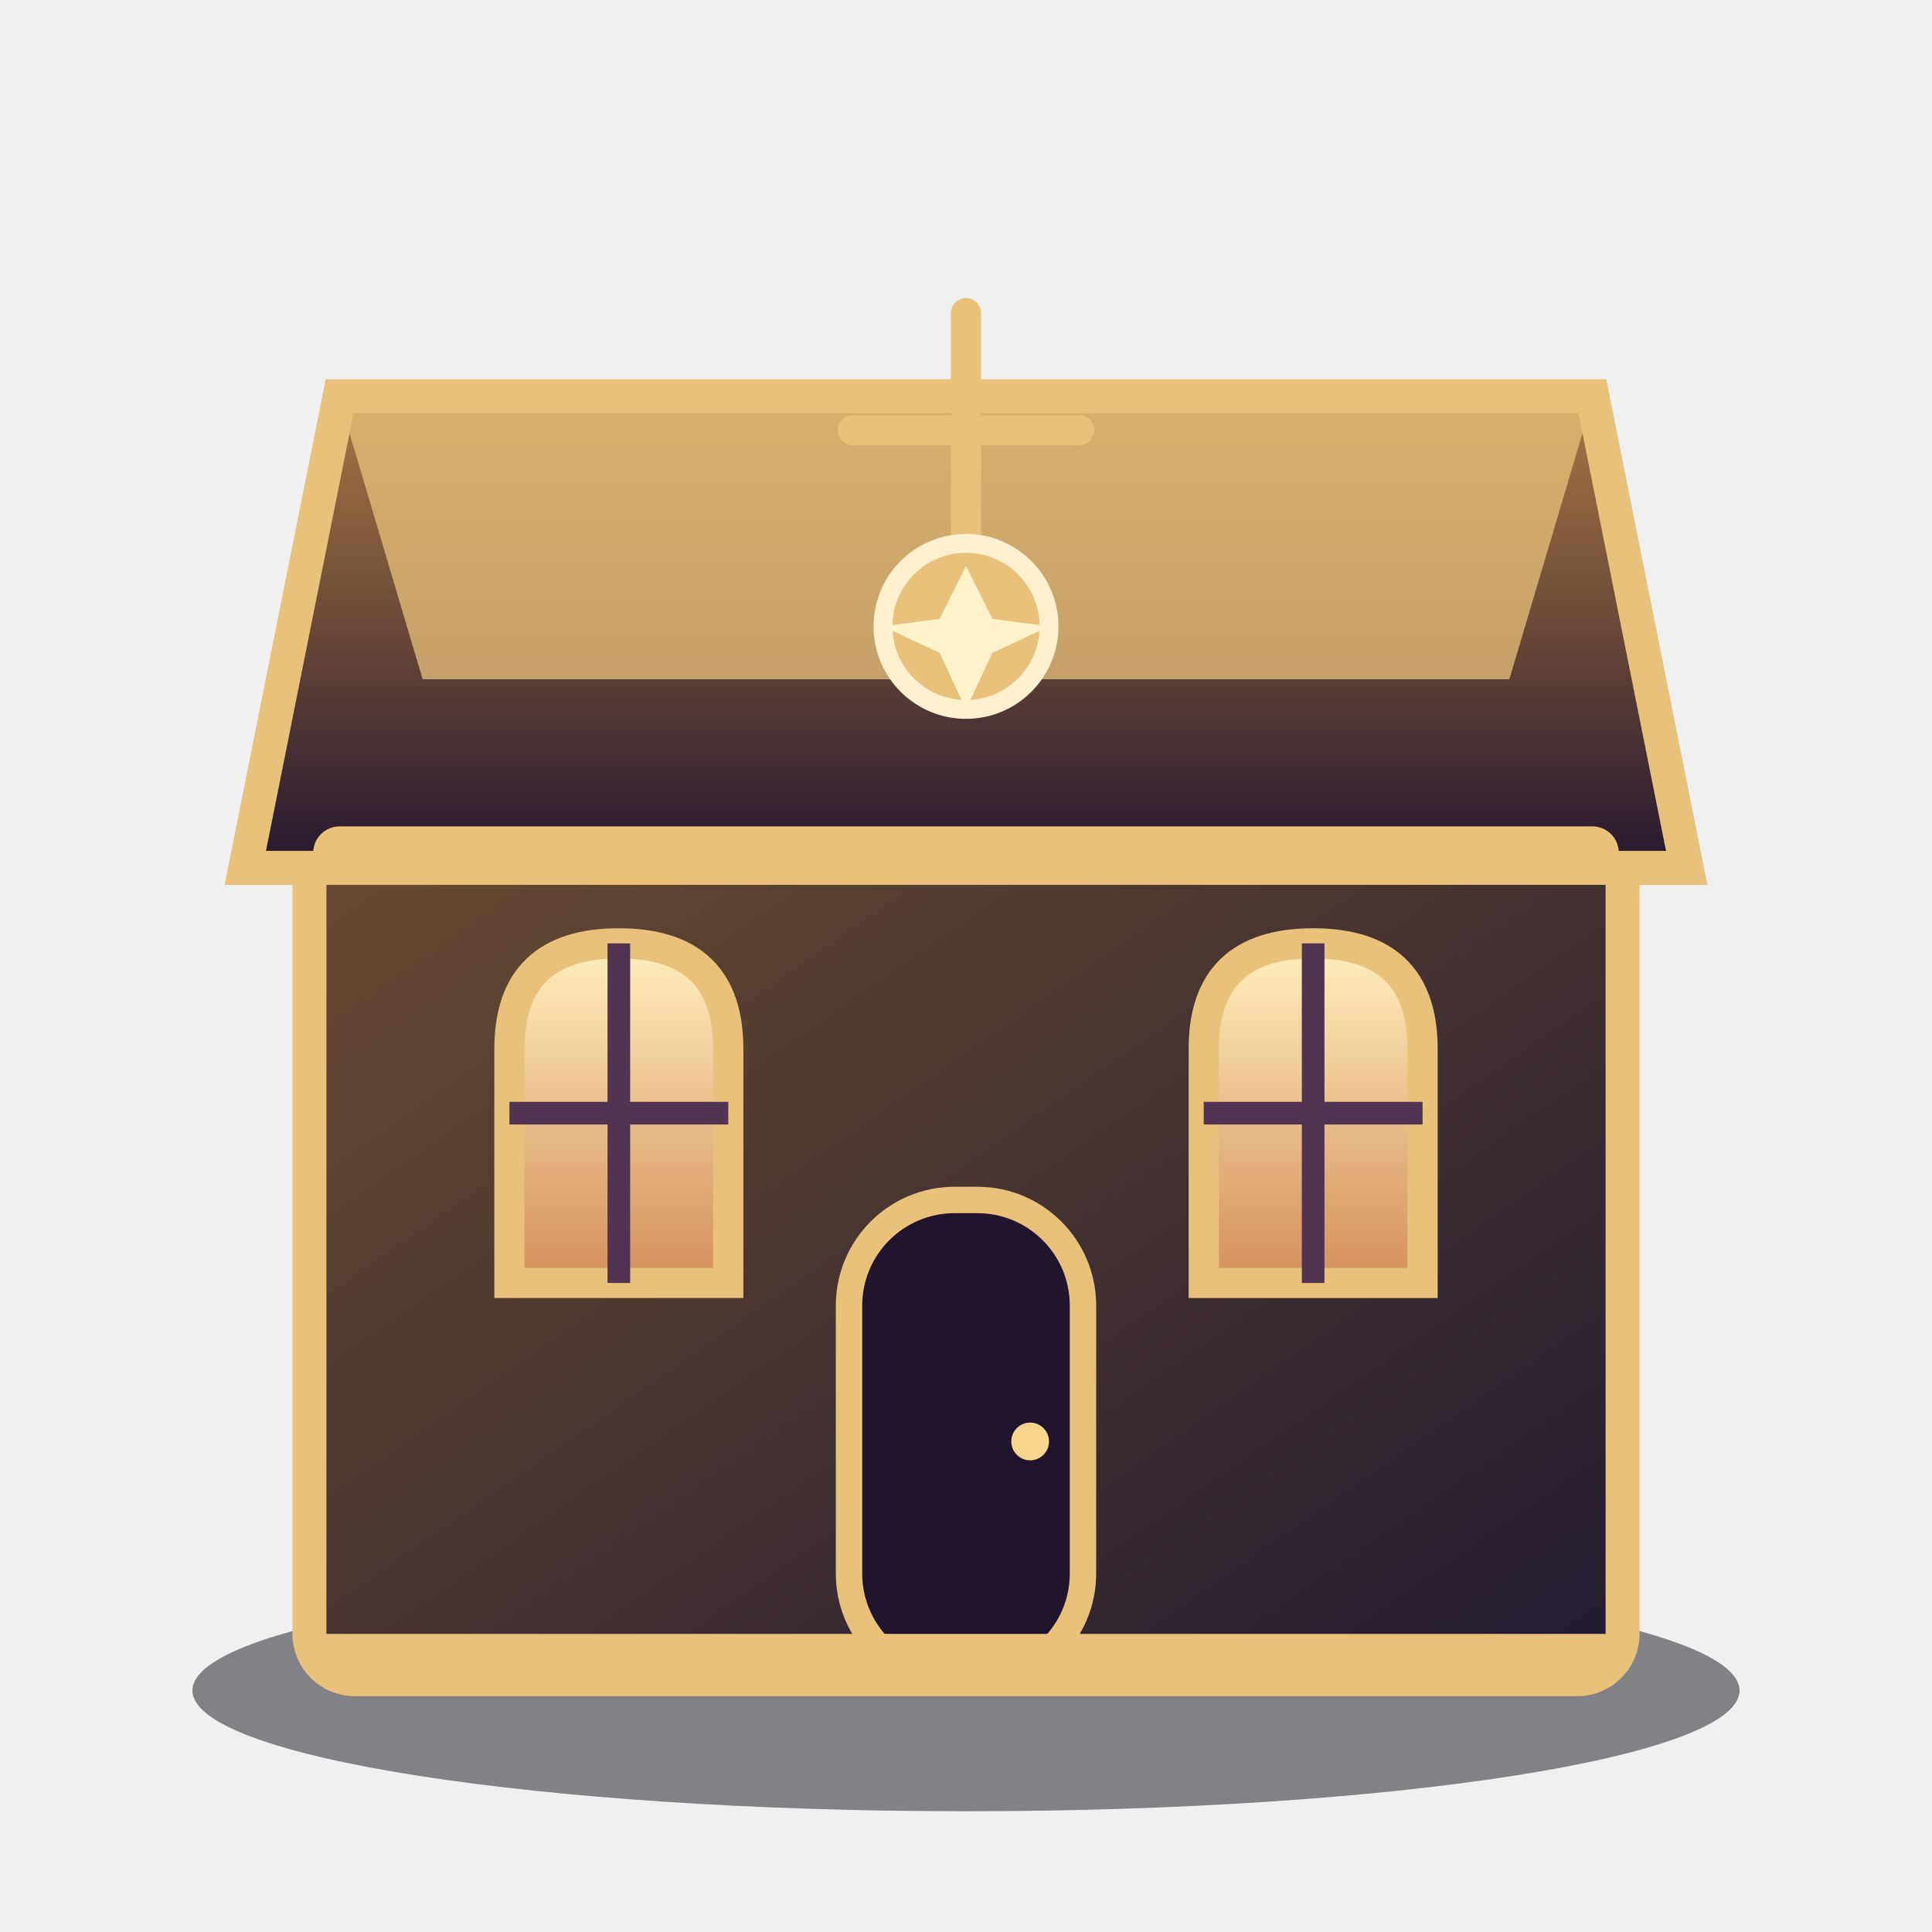
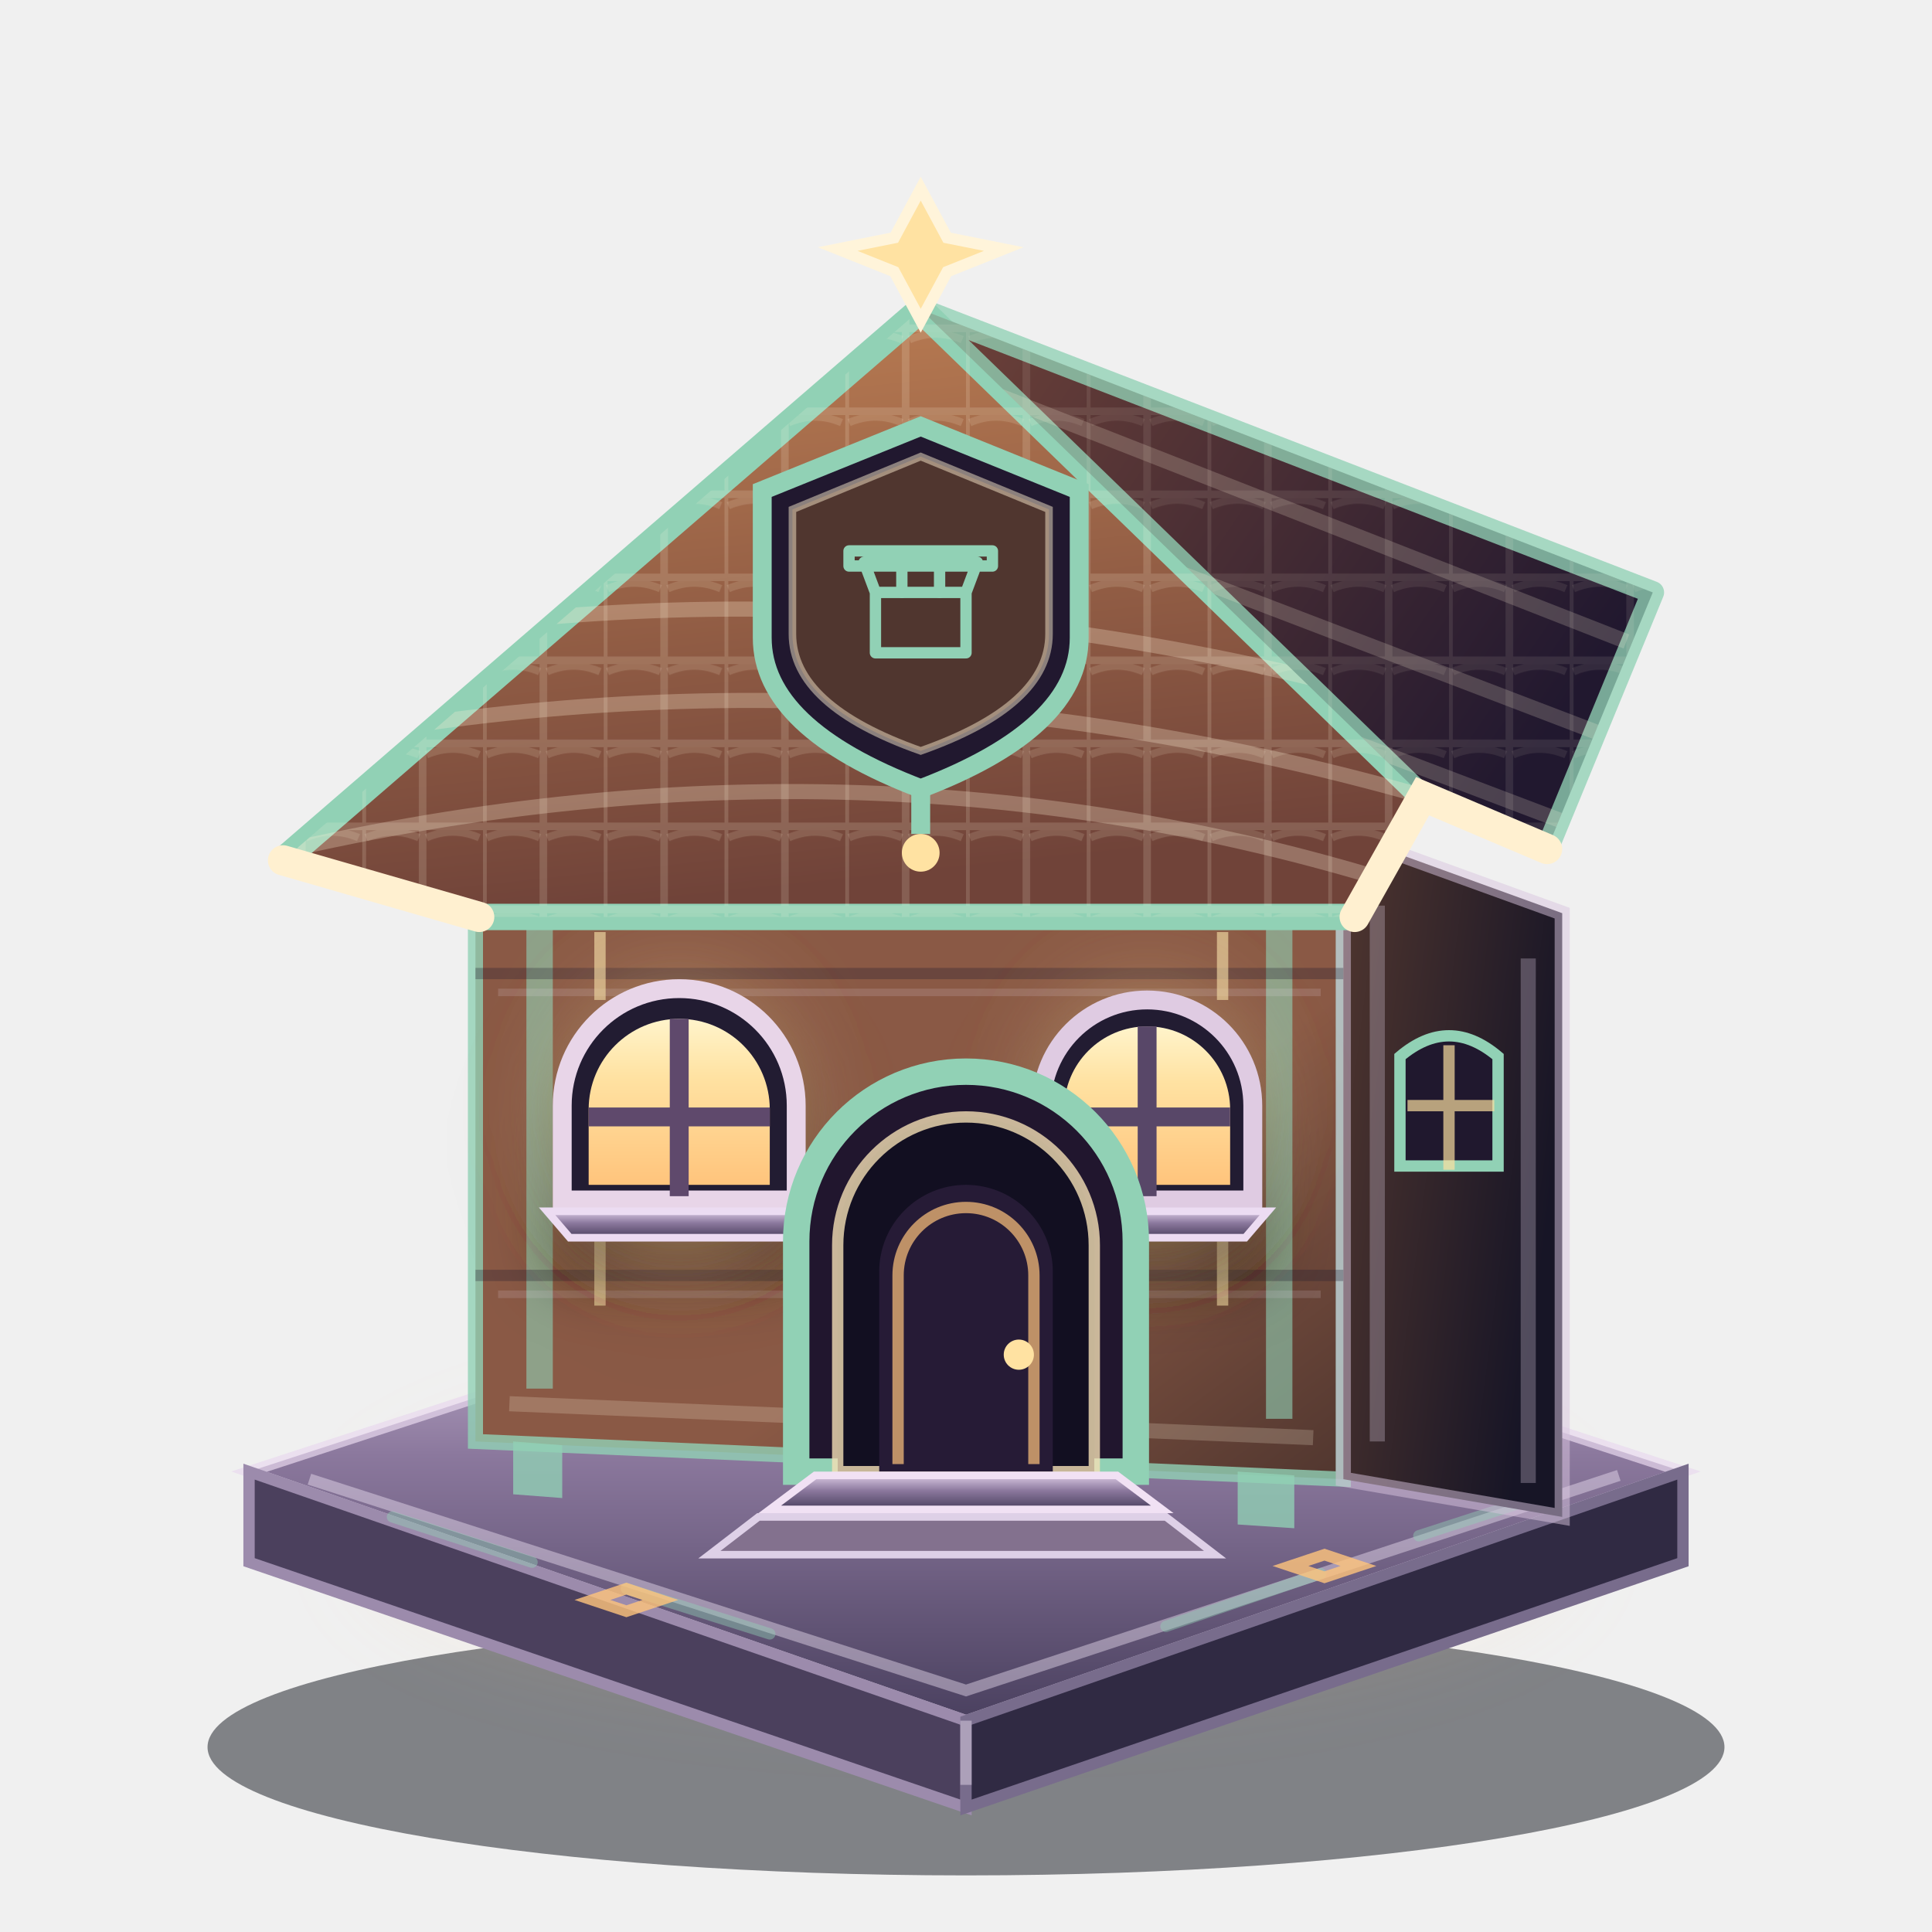
- <svg xmlns="http://www.w3.org/2000/svg" width="512" height="512" viewBox="0 0 512 512">
+ <svg xmlns="http://www.w3.org/2000/svg" width="512" height="512" viewBox="0 0 512 512" role="img" aria-label="Merchant Hall">
  <defs>
-     <linearGradient id="wall" x1="0" y1="0" x2="1" y2="1">
-       <stop stop-color="#6b4d32" />
-       <stop offset="1" stop-color="#211a30" />
+     <linearGradient id="wallFront" x1="0" y1="0" x2="1" y2="1">
+       <stop stop-color="#8a5945" />
+       <stop offset=".62" stop-color="#8a5945" />
+       <stop offset="1" stop-color="#50362f" />
    </linearGradient>
-     <linearGradient id="roof" x1="0" y1="0" x2="0" y2="1">
-       <stop stop-color="#aa7842" />
-       <stop offset="1" stop-color="#24172f" />
+     <linearGradient id="wallSide" x1="0" y1="0" x2="1" y2=".4">
+       <stop stop-color="#50362f" />
+       <stop offset="1" stop-color="#171526" />
    </linearGradient>
-     <linearGradient id="window" x1="0" y1="0" x2="0" y2="1">
-       <stop stop-color="#fff0bc" />
-       <stop offset="1" stop-color="#d58e5b" />
+     <linearGradient id="roofFront" x1="0" y1="0" x2=".2" y2="1">
+       <stop stop-color="#bf8054" />
+       <stop offset="1" stop-color="#704339" />
    </linearGradient>
+     <linearGradient id="roofSide" x1="0" y1="0" x2="1" y2=".5">
+       <stop stop-color="#704339" />
+       <stop offset="1" stop-color="#21182f" />
+     </linearGradient>
+     <linearGradient id="stone" x1="0" y1="0" x2="0" y2="1">
+       <stop stop-color="#d9c8e2" />
+       <stop offset=".45" stop-color="#8b789d" />
+       <stop offset="1" stop-color="#4a405f" />
+     </linearGradient>
+     <linearGradient id="glass" x1="0" y1="0" x2="0" y2="1">
+       <stop stop-color="#fff4cb" />
+       <stop offset=".35" stop-color="#ffe2a2" />
+       <stop offset="1" stop-color="#ffc47c" />
+     </linearGradient>
+     <radialGradient id="windowGlow">
+       <stop stop-color="#ffe2a2" stop-opacity=".55" />
+       <stop offset="1" stop-color="#ffe2a2" stop-opacity="0" />
+     </radialGradient>
+     <pattern id="roofTiles" width="32" height="22" patternUnits="userSpaceOnUse">
+       <path d="M0 21H32M0 0V21M16 0V21" fill="none" stroke="#fff4dc" stroke-opacity=".16" stroke-width="2" />
+       <path d="M1 2Q8-1 15 2M17 2Q24-1 31 2" fill="none" stroke="#fff4dc" stroke-opacity=".14" stroke-width="2" />
+     </pattern>
+     <clipPath id="frontRoofClip">
+       <path d="M75 228 244 82 377 211 359 243 127 243Z" />
+     </clipPath>
+     <clipPath id="sideRoofClip">
+       <path d="M244 82 438 157 410 225 377 211Z" />
+     </clipPath>
+     <filter id="softGlow" x="-80%" y="-80%" width="260%" height="260%">
+       <feGaussianBlur stdDeviation="12" />
+     </filter>
+     <filter id="drop" x="-30%" y="-30%" width="160%" height="180%">
+       <feGaussianBlur in="SourceAlpha" stdDeviation="8" />
+       <feOffset dy="10" />
+       <feComponentTransfer>
+         <feFuncA type="linear" slope=".5" />
+       </feComponentTransfer>
+       <feMerge>
+         <feMergeNode />
+         <feMergeNode in="SourceGraphic" />
+       </feMerge>
+     </filter>
  </defs>
-   <ellipse cx="256" cy="448" rx="205" ry="32" fill="#090812" opacity=".48" />
-   <rect x="82" y="205" width="348" height="240" rx="12" fill="url(#wall)" stroke="#e9c17a" stroke-width="9" />
-   <path d="M105 230 L407 230" stroke="#ffffff" stroke-opacity=".13" stroke-width="8" />
-   <path d="M65 230 L90 105 422 105 447 230Z" fill="url(#roof)" stroke="#e9c17a" stroke-width="9" />
-   <path d="M90 106 L422 106 400 180 112 180Z" fill="#e9c17a" opacity=".75" />
-   <path d="M90 226 L422 226" stroke="#e9c17a" stroke-width="14" stroke-linecap="round" />
-   <rect x="225" y="318" width="62" height="127" rx="28" fill="#21152e" stroke="#e9c17a" stroke-width="7" />
-   <circle cx="273" cy="382" r="5" fill="#f7d58d" />
-   <path d="M135 278 Q135 250 164 250 Q193 250 193 278 L193 340 135 340Z M319 278 Q319 250 348 250 Q377 250 377 278 L377 340 319 340Z" fill="url(#window)" stroke="#e9c17a" stroke-width="8" />
-   <path d="M164 250 L164 340 M135 295 L193 295 M348 250 L348 340 M319 295 L377 295" stroke="#513452" stroke-width="6" />
-   <path d="M256 83 L256 145 M226 114 L286 114" stroke="#e9c17a" stroke-width="8" stroke-linecap="round" />
-   <circle cx="256" cy="166" r="22" fill="#e9c17a" stroke="#fff0cf" stroke-width="5" />
-   <path d="M256 150 L263 164 278 166 263 173 256 188 249 173 234 166 249 164Z" fill="#fff3cb" />
-   <path d="M82 438 L430 438" stroke="#e9c17a" stroke-width="10" />
+   <ellipse cx="256" cy="463" rx="201" ry="34" fill="#070a12" opacity=".48" />
+   <ellipse cx="256" cy="408" rx="158" ry="40" fill="#ffc47c" opacity=".13" filter="url(#softGlow)" />
+   <path d="M66 390 256 328 446 390 256 456Z" fill="url(#stone)" stroke="#e9d9ef" stroke-opacity=".7" stroke-width="3" />
+   <path d="M66 390 256 456V479L66 414Z" fill="#4b405d" stroke="#9c8bac" stroke-width="3" />
+   <path d="M256 456 446 390V414L256 479Z" fill="#302a43" stroke="#786c8c" stroke-width="3" />
+   <path d="M82 392 256 448 429 391M256 456V473" fill="none" stroke="#f4e8f8" stroke-opacity=".42" stroke-width="3" />
+   <path d="M104 402 141 414M166 421 204 433M309 431 350 417M376 407 410 396" stroke="#91d1b5" stroke-opacity=".42" stroke-width="3" stroke-linecap="round" />
+   <path d="M126 221 356 221V392L126 382Z" fill="url(#wallFront)" stroke="#91d1b5" stroke-opacity=".8" stroke-width="4" />
+   <path d="M356 221 414 242V402L356 392Z" fill="url(#wallSide)" stroke="#d9c4de" stroke-opacity=".5" stroke-width="4" />
+   <path d="M134 235 348 235M135 372 348 381" stroke="#fff5dc" stroke-opacity=".2" stroke-width="4" />
+   <path d="M143 242V368M339 242V376" stroke="#91d1b5" stroke-opacity=".6" stroke-width="7" />
+   <path d="M365 240V382M405 254V393" stroke="#e7d8ed" stroke-opacity=".28" stroke-width="4" />
+   <path d="M126 258H356M126 338H356" stroke="#211b30" stroke-opacity=".3" stroke-width="3" />
+   <path d="M132 263H350M132 343H350" stroke="#f4e9fb" stroke-opacity=".14" stroke-width="2" />
+   <path d="M159 247V265M324 247V265M159 329V346M324 329V346" stroke="#f3dba4" stroke-opacity=".65" stroke-width="3" />
+   <g filter="url(#drop)">
+     <ellipse cx="180" cy="293" rx="38" ry="44" fill="url(#windowGlow)" filter="url(#softGlow)" />
+     <path d="M149 318V293A31 31 0 0 1 211 293V318Z" fill="#211a32" stroke="#e8d5e8" stroke-width="5" />
+     <path d="M156 314V294A24 24 0 0 1 204 294V314Z" fill="url(#glass)" />
+     <path d="M180 270V317M156 296H204" stroke="#5e496c" stroke-width="5" />
+     <path d="M145 321H215L209 328H151Z" fill="url(#stone)" stroke="#ecdcf2" stroke-width="2" />
+     <ellipse cx="304" cy="293" rx="35" ry="42" fill="url(#windowGlow)" filter="url(#softGlow)" />
+     <path d="M276 318V293A28 28 0 0 1 332 293V318Z" fill="#211a32" stroke="#dfcbe2" stroke-width="5" />
+     <path d="M282 314V294A22 22 0 0 1 326 294V314Z" fill="url(#glass)" />
+     <path d="M304 272V317M282 296H326" stroke="#594768" stroke-width="5" />
+     <path d="M272 321H336L330 328H278Z" fill="url(#stone)" stroke="#ecdcf2" stroke-width="2" />
+   </g>
+   <path d="M211 390V329A45 45 0 0 1 301 329V390Z" fill="#21162e" stroke="#91d1b5" stroke-width="7" />
+   <path d="M222 390V330A34 34 0 0 1 290 330V390Z" fill="#120f21" stroke="#f3dfb5" stroke-opacity=".8" stroke-width="3" />
+   <path d="M233 390V337A23 23 0 0 1 279 337V390Z" fill="#261b36" />
+   <path d="M238 388V338A18 18 0 0 1 274 338V388" fill="none" stroke="#ffc47c" stroke-opacity=".7" stroke-width="3" />
+   <circle cx="270" cy="359" r="4" fill="#ffe2a2" />
+   <path d="M216 391H296L308 400H204Z" fill="url(#stone)" stroke="#f1e1f4" stroke-width="2" />
+   <path d="M201 402H309L322 412H188Z" fill="#83718e" stroke="#ded0e7" stroke-width="2" />
+   <path d="M75 228 244 82 377 211 359 243 127 243Z" fill="url(#roofFront)" stroke="#91d1b5" stroke-width="7" stroke-linejoin="round" />
+   <path d="M244 82 438 157 410 225 377 211Z" fill="url(#roofSide)" stroke="#91d1b5" stroke-opacity=".78" stroke-width="6" stroke-linejoin="round" />
+   <g clip-path="url(#frontRoofClip)">
+     <path d="M64 176Q221 141 386 190M62 201Q226 164 394 216M73 226Q236 188 385 239" fill="none" stroke="#fff2d9" stroke-opacity=".27" stroke-width="4" />
+     <path d="M75 228 244 82 377 211 359 243 127 243Z" fill="url(#roofTiles)" />
+   </g>
+   <g clip-path="url(#sideRoofClip)">
+     <path d="M260 103 431 170M253 129 423 194M249 155 415 218" fill="none" stroke="#fff2d9" stroke-opacity=".19" stroke-width="4" />
+     <path d="M244 82 438 157 410 225 377 211Z" fill="url(#roofTiles)" opacity=".6" />
+   </g>
+   <path d="M75 228 127 243M359 243 377 211 410 225" fill="none" stroke="#fff0d0" stroke-width="8" stroke-linecap="round" />
+   <path d="M244 82V58" stroke="#91d1b5" stroke-width="7" />
+   <path d="M244 50 251 63 266 66 251 72 244 85 237 72 222 66 237 63Z" fill="#ffe2a2" stroke="#fff4da" stroke-width="3" />
+   <path d="M244 113 286 130V169Q286 193 244 209Q202 193 202 169V130Z" fill="#21182f" stroke="#91d1b5" stroke-width="5" />
+   <path d="M244 121 278 135V168Q278 187 244 199Q210 187 210 168V135Z" fill="#50362f" stroke="#fff0d0" stroke-opacity=".48" stroke-width="2" />
+   <g transform="translate(244 160)">
+     <g transform="translate(0 0)" fill="none" stroke="#91d1b5" stroke-width="3" stroke-linecap="round" stroke-linejoin="round">
+       <path d="M-15-11H15L12-3H-12Z M-12-3V13H12V-3 M-19-14H19V-10H-19Z" />
+       <path d="M-5-11V-3M5-11V-3" />
+     </g>
+   </g>
+   <path d="M244 209V221" stroke="#91d1b5" stroke-width="5" />
+   <circle cx="244" cy="226" r="5" fill="#ffe2a2" />
+   <path d="M371 280Q384 269 397 280V309H371Z" fill="#20182e" stroke="#91d1b5" stroke-width="3" />
+   <path d="M384 277V310M373 293H396" stroke="#ffe2a2" stroke-opacity=".68" stroke-width="3" />
+   <path d="M136 382 149 383V397L136 396ZM328 390 343 391V405L328 404Z" fill="#91d1b5" opacity=".78" />
+   <g fill="none" stroke="#ffc47c" stroke-width="3" opacity=".8">
+     <path d="M157 424 166 421 175 424 166 427Z" />
+     <path d="M342 415 351 412 360 415 351 418Z" />
+   </g>
</svg>
